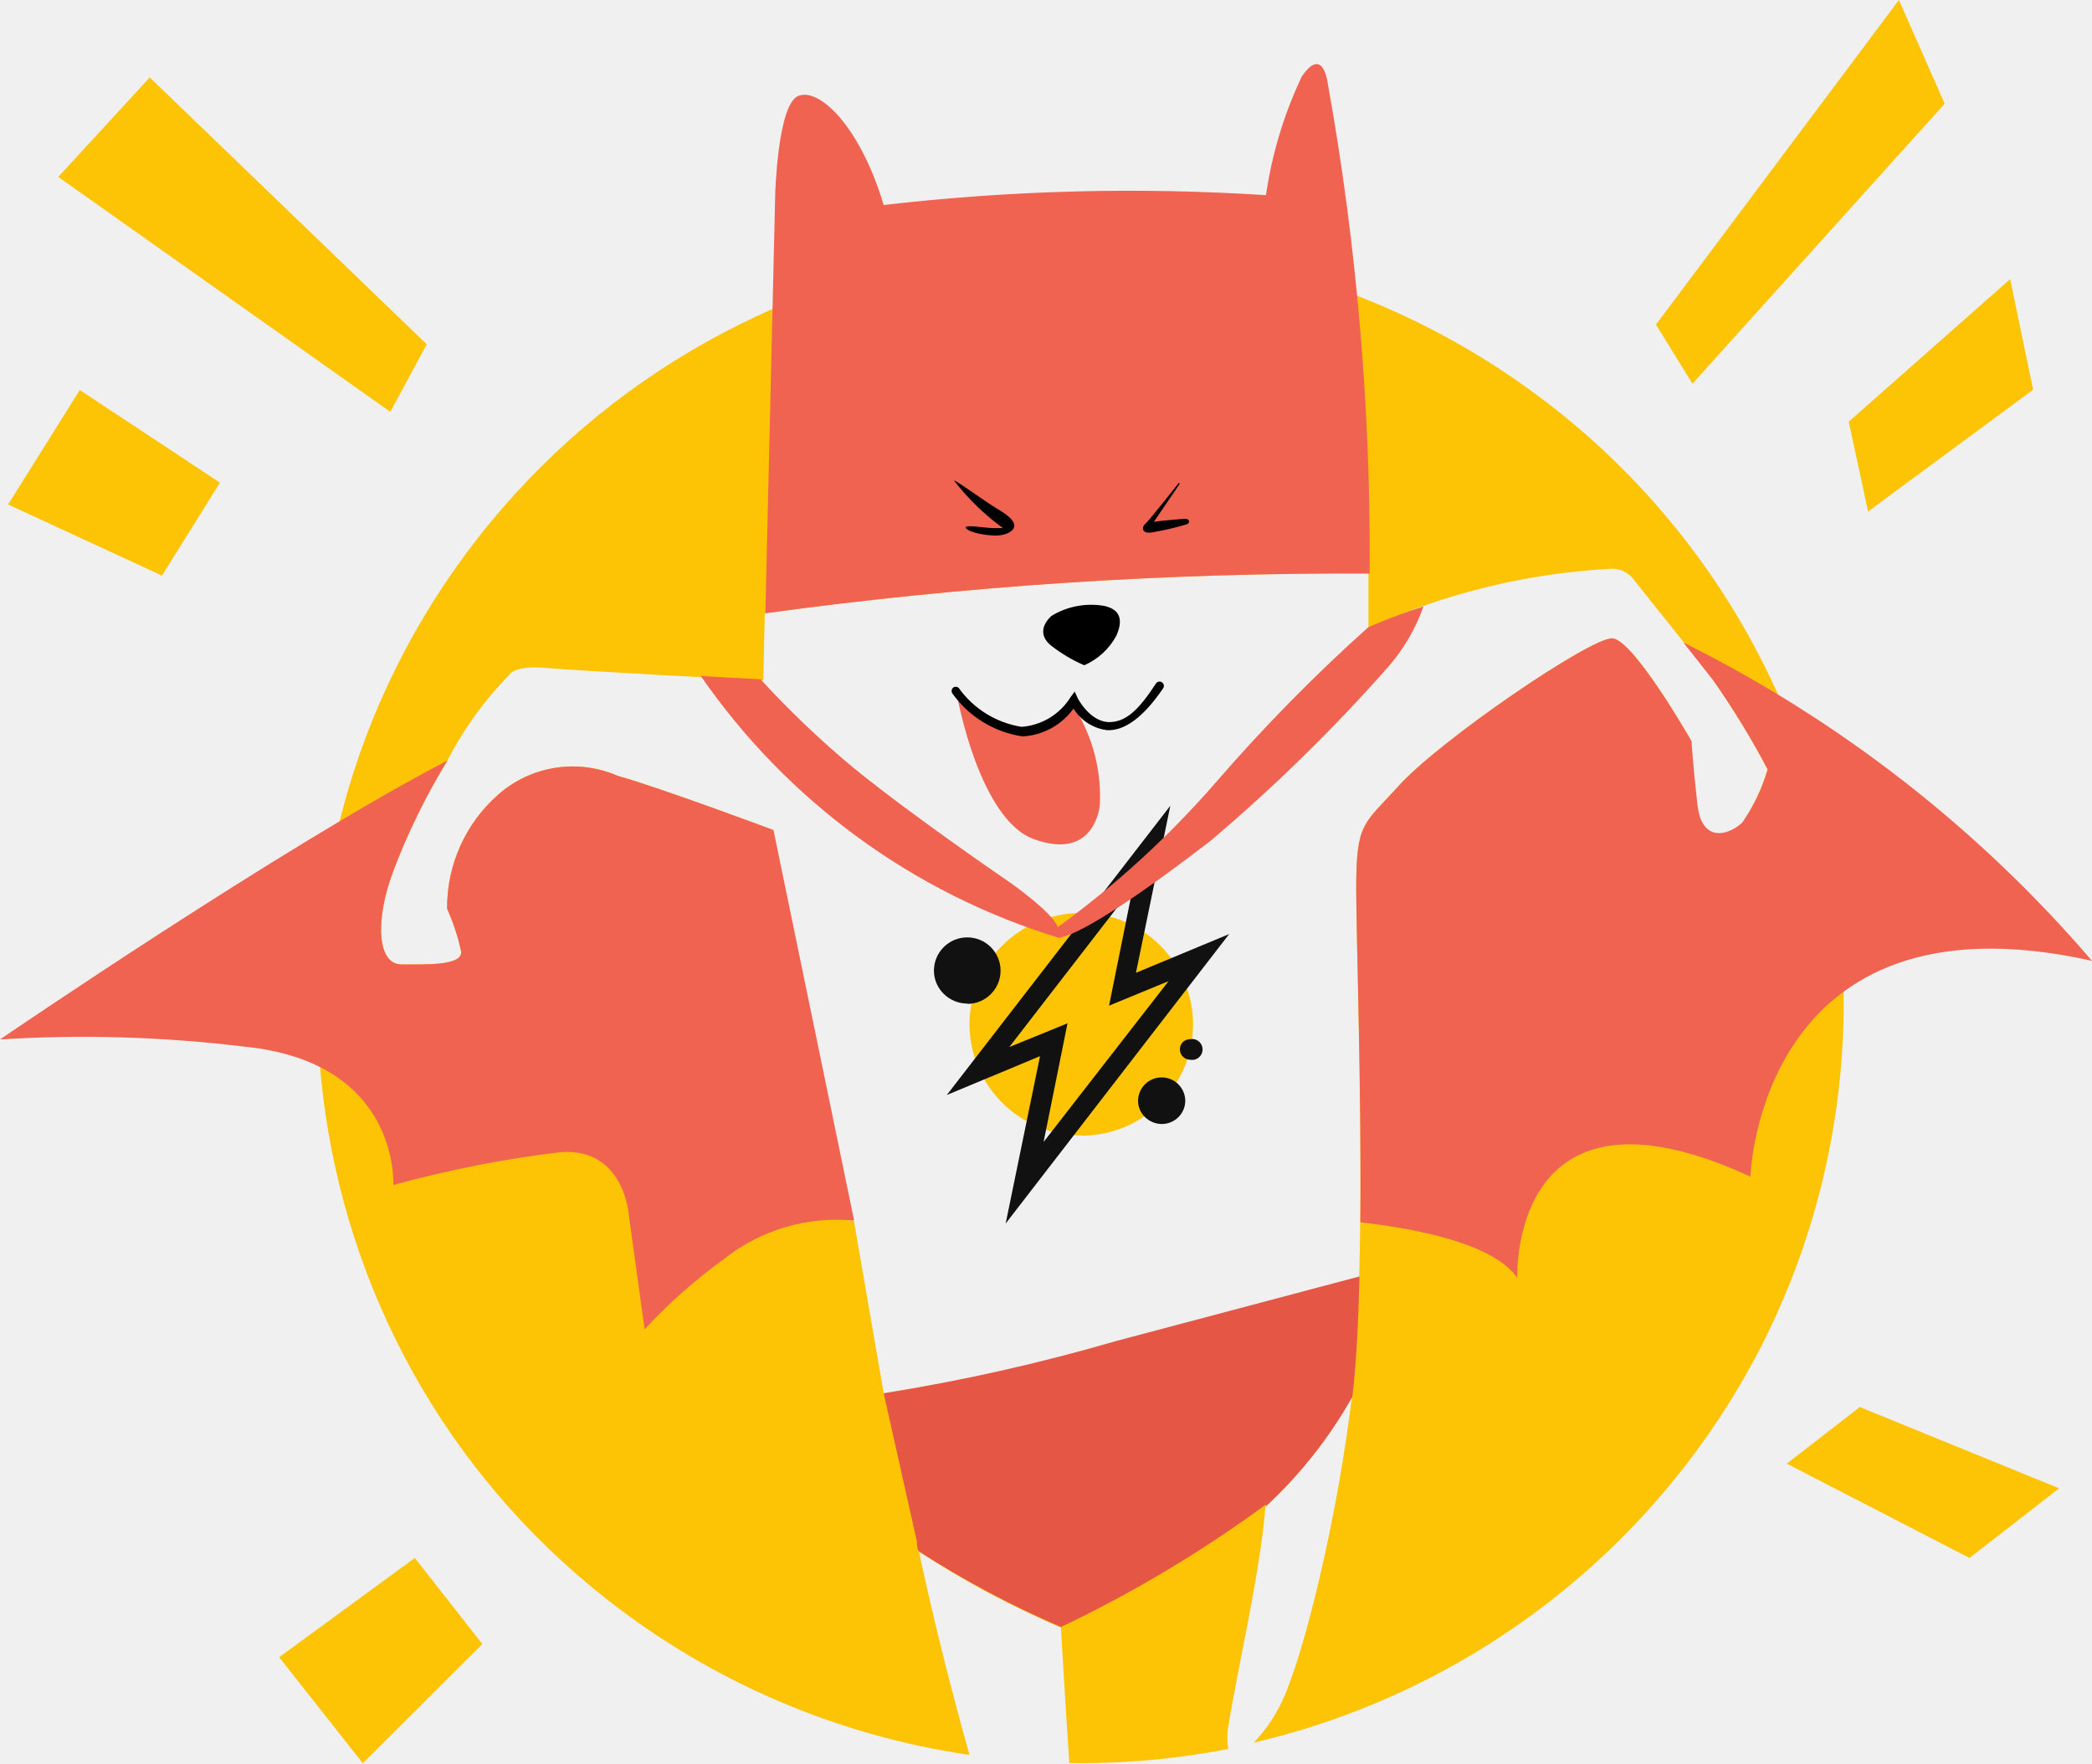
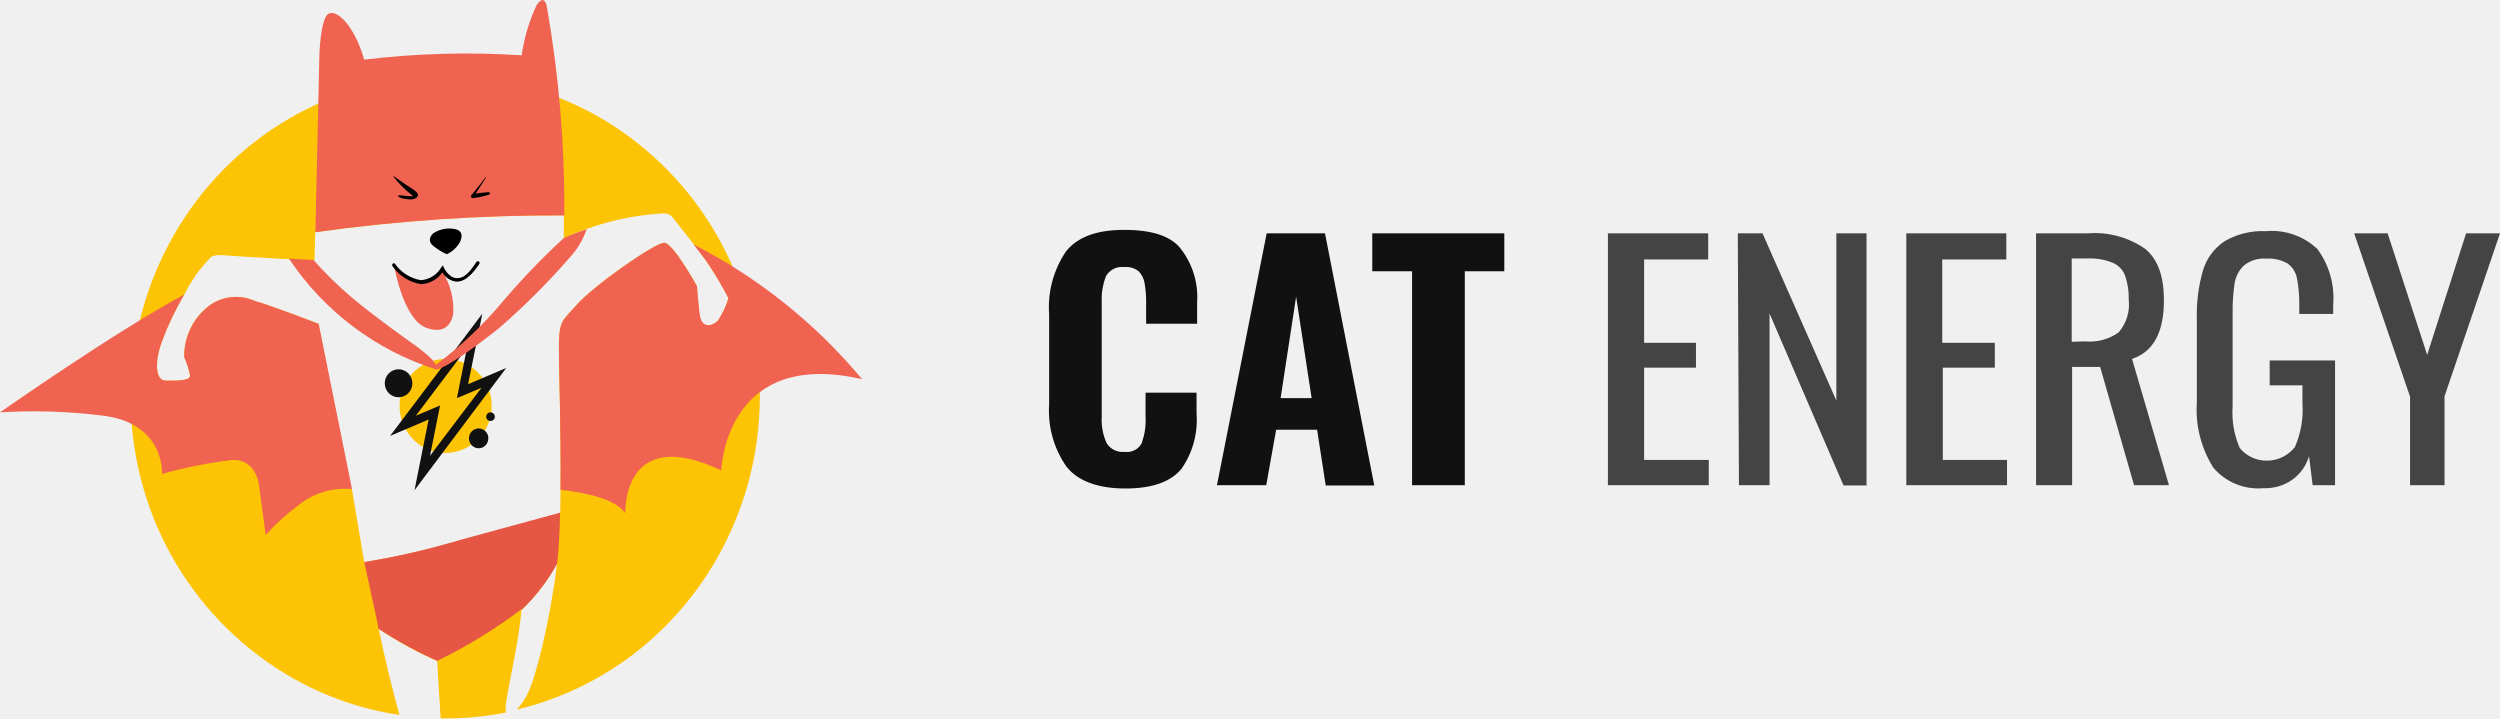
- <svg xmlns="http://www.w3.org/2000/svg" viewBox="0 0 70 59" fill="none">
-   <path d="M59.74 23.8a25.42 25.42 0 0 0-8.03-10.37 25.63 25.63 0 0 0-35.72 4.57 25.33 25.33 0 0 0 4.35 35.54 25.63 25.63 0 0 0 12.1 5.18c-.58-2.07-1.17-4.36-1.69-6.8 1.5.98 3.1 1.83 4.75 2.54 0 0 .12 2.14.28 4.53 1.78.03 3.56-.13 5.32-.47a2.1 2.1 0 0 1 0-.75c.29-1.85 1.08-5.2 1.24-7.35a15.1 15.1 0 0 0 2.9-3.68l-.06.44c-.55 4.22-1.7 8.74-2.4 9.98-.22.42-.5.8-.83 1.15a25.65 25.65 0 0 0 16.93-13.16 25.32 25.32 0 0 0 .86-21.34Zm-1.46 3.77c-.44.42-1.35.71-1.5-.58-.15-1.29-.19-2.2-.19-2.2s-1.93-3.4-2.64-3.43c-.72-.04-5.82 3.44-7.17 4.96-1.16 1.28-1.4 1.19-1.4 3.44 0 1.7.23 8.1.1 13l-8.13 2.15c-2.55.73-5.15 1.3-7.78 1.71l-1-5.78h-.14l-2.56-13.07s-3.8-1.42-5.2-1.81a3.77 3.77 0 0 0-3.99.62 5.03 5.03 0 0 0-1.72 3.82c.2.46.37.95.47 1.44.05.48-1.2.43-2 .43-.79 0-.9-1.43-.28-3.1a22.1 22.1 0 0 1 1.82-3.72 11.78 11.78 0 0 1 2.06-2.86s.14-.34 1.25-.24c1.1.1 7.26.42 7.26.42l.05-2.25c6.7-.92 13.44-1.36 20.2-1.33v1.82a22.58 22.58 0 0 1 8.12-1.98.91.91 0 0 1 .77.38c.33.43 2.4 2.98 2.64 3.34a27.6 27.6 0 0 1 1.82 2.98 6.17 6.17 0 0 1-.86 1.83Z" fill="#FDC305" />
-   <path d="m56.33 21.5 1 1.27a27.6 27.6 0 0 1 1.82 2.98 6.17 6.17 0 0 1-.85 1.77c-.44.42-1.35.71-1.5-.58-.15-1.29-.2-2.14-.2-2.14s-1.94-3.4-2.65-3.44c-.72-.04-5.82 3.44-7.17 4.96-1.16 1.28-1.4 1.19-1.4 3.44 0 1.49.18 6.6.14 11.14 1.8.2 4.46.7 5.25 1.86 0 0-.29-7.12 7.8-3.39 0 0 .28-9.71 11.43-7.22a43.58 43.58 0 0 0-13.67-10.65Zm-10.5-2.3c.04-5.5-.43-11-1.4-16.4 0 0-.15-1.3-.87-.24-.6 1.26-1 2.6-1.2 3.97a71.13 71.13 0 0 0-12.79.33c-.82-2.72-2.21-3.96-2.88-3.64-.67.33-.75 3.26-.75 3.26l-.33 14.04c6.7-.92 13.45-1.36 20.22-1.33Z" fill="#F06351" />
-   <path d="M45.25 46.74c.13-1.06.2-2.47.24-4.03l-8.14 2.16a64.15 64.15 0 0 1-7.78 1.75l1.11 4.96c0 .11 0 .22.07.33 1.5.97 3.1 1.82 4.75 2.53a42.36 42.36 0 0 0 6.86-4.1v.06a15.11 15.11 0 0 0 2.89-3.66Z" fill="#E55645" />
-   <path d="M31.93 16.09c-.05-.1 1 .67 1.4.91.41.24.61.42.61.59 0 .17-.26.33-.62.33s-.91-.11-1-.25c-.07-.14.6 0 .94 0h.3a8.04 8.04 0 0 1-1.63-1.58Zm7.48.11s-1 1.27-1.09 1.33c-.09.06-.17.33.2.29.4-.07.81-.16 1.2-.28.12-.06.08-.2-.11-.18-.19.02-.68.05-1 .1l.85-1.25s.03-.12-.05-.01Zm-3.13 6.06c.46-.2.84-.55 1.08-1 .28-.65 0-.9-.43-.99-.6-.1-1.23.02-1.75.34-.39.37-.34.73 0 1 .34.26.7.48 1.1.65Z" fill="#000" />
-   <path d="M35.92 23.5c-.12.23-.27.44-.46.6-.29.23-.63.36-1 .38-.55.05-1.1-.1-1.54-.44a2 2 0 0 1-.52-.44 1 1 0 0 0-.36-.25s.74 4.08 2.56 4.73c1.82.66 2.16-.75 2.2-1.13a5.56 5.56 0 0 0-.81-3.21c0-.3-.02-.1-.07-.23Z" fill="#F06351" />
-   <path d="M34.22 24.64a3.5 3.5 0 0 1-2.34-1.42.15.15 0 0 1 0-.2.14.14 0 0 1 .1-.04.14.14 0 0 1 .1.04 3.2 3.2 0 0 0 2.1 1.3 2.11 2.11 0 0 0 1.64-.99l.14-.19.1.22s.38.75 1 .8c.61.03 1.05-.42 1.62-1.29a.14.14 0 0 1 .24.16c-.66.97-1.3 1.44-1.89 1.4a1.55 1.55 0 0 1-1.11-.72 2.25 2.25 0 0 1-1.7.93Z" fill="#000" />
-   <path d="M36.18 38a3.73 3.73 0 0 0 3.74-3.73 3.73 3.73 0 0 0-3.74-3.72 3.73 3.73 0 0 0-3.74 3.72 3.73 3.73 0 0 0 3.74 3.72Z" fill="#FDC305" />
-   <path d="m41.14 31.25-3.13 1.3 1.15-5.59-7.48 9.68 3.12-1.3-1.15 5.6 7.49-9.7Zm-7.38 3.8 4.15-5.37-.8 3.97 1.99-.82-4.18 5.38.8-3.97-1.96.8Zm-1.39-1.46c.61 0 1.11-.5 1.11-1.11a1.11 1.11 0 1 0-2.23 0c0 .6.5 1.1 1.12 1.1Zm6.5 4.02c.44 0 .79-.35.79-.78a.79.79 0 0 0-.79-.78.79.79 0 0 0-.79.78c0 .43.36.78.8.78Zm.96-2.15a.35.35 0 1 0 0-.69c-.2 0-.35.15-.35.34 0 .2.16.35.35.35Z" fill="#111" />
-   <path d="M45.78 20.99a57.14 57.14 0 0 0-5.08 5.17 31.74 31.74 0 0 1-5.3 4.86c-.22-.53-1.63-1.51-1.63-1.51s-3.13-2.13-5.19-3.8a31.74 31.74 0 0 1-3.13-2.98l-2-.11a22.57 22.57 0 0 0 11.98 8.76c.86-.13 3.27-1.85 5.08-3.25a57.36 57.36 0 0 0 5.98-5.86c.5-.59.89-1.26 1.14-1.98-1.14.37-1.85.7-1.85.7Z" fill="#F06351" />
-   <path d="m65.07 3.47-8.44 9.37-1.22-1.98 8.13-10.86 1.53 3.47Zm-2.57 13.65 5.53-4.08-.77-3.7-5.4 4.77.65 3.01Zm-2.72 31.85 6.12 3.16 3-2.33-6.67-2.72-2.45 1.9Zm-57.83-43.05 3.06-3.33 9.27 8.93-1.22 2.26-11.11-7.86Zm5.41 10.23-4.69-3.1-2.4 3.83 5.15 2.38 1.94-3.11Zm6.52 35.98-4.54 3.32 2.8 3.55 4-3.99-2.26-2.88Z" fill="#FDC305" />
-   <path d="M25.87 27.77s-3.8-1.42-5.2-1.81a3.77 3.77 0 0 0-3.99.62 5.03 5.03 0 0 0-1.72 3.82c.2.46.37.95.47 1.44.05.48-1.2.43-2 .43-.79 0-.9-1.43-.28-3.1a22.1 22.1 0 0 1 1.82-3.72c-5.44 2.82-14.97 9.33-14.97 9.33a44.6 44.6 0 0 1 8.17.24c5.24.52 4.99 4.63 4.99 4.63 1.84-.5 3.72-.88 5.62-1.1 2.11-.14 2.26 2.1 2.26 2.1l.53 3.83c.8-.87 1.69-1.65 2.64-2.34a6.07 6.07 0 0 1 4.37-1.3l-2.7-13.07Z" fill="#F06351" />
+ <svg xmlns="http://www.w3.org/2000/svg" viewBox="0 0 174 50" fill="none">
+   <g clip-path="url(#a)">
+     <path d="M51.2 19.05a22.3 22.3 0 0 0-6.88-9.13 21.5 21.5 0 0 0-21.62-2.95 21.95 21.95 0 0 0-9 6.97 22.76 22.76 0 0 0-3.04 22.04 22.31 22.31 0 0 0 6.78 9.22c3 2.42 6.57 4 10.36 4.56-.5-1.82-1-3.84-1.44-5.98 1.29.86 2.65 1.6 4.07 2.23 0 0 .1 1.88.24 3.99a21.7 21.7 0 0 0 4.55-.41 1.9 1.9 0 0 1 0-.67c.25-1.63.94-4.57 1.07-6.46.99-.94 1.83-2.03 2.48-3.24l-.05.39c-.47 3.71-1.45 7.68-2.05 8.78-.2.37-.43.7-.71 1 3.1-.74 6-2.16 8.5-4.15 2.5-2 4.55-4.53 6-7.42a22.73 22.73 0 0 0 .75-18.77Zm-1.25 3.3c-.38.38-1.15.64-1.28-.5a30.8 30.8 0 0 1-.16-1.93s-1.65-2.99-2.27-3.02c-.62-.04-4.99 3.02-6.14 4.36-1 1.12-1.2 1.05-1.2 3.03 0 1.49.19 7.12.09 11.43l-6.97 1.9a53.8 53.8 0 0 1-6.67 1.5l-.86-5.09h-.12l-2.2-11.49s-3.25-1.26-4.45-1.6a3.16 3.16 0 0 0-3.42.55 4.42 4.42 0 0 0-1.48 3.36c.18.4.32.83.4 1.27.05.42-1.02.37-1.7.37-.69 0-.79-1.25-.25-2.73a19.9 19.9 0 0 1 1.56-3.26c.46-.93 1.06-1.78 1.77-2.52 0 0 .12-.3 1.07-.21.95.09 6.22.37 6.22.37l.05-1.98c5.73-.8 11.51-1.2 17.3-1.17v1.6a18.95 18.95 0 0 1 6.97-1.74.76.76 0 0 1 .65.34c.3.37 2.06 2.61 2.27 2.94.57.83 1.1 1.7 1.57 2.61a5.5 5.5 0 0 1-.75 1.6v.02Z" fill="#FDC305" />
+     <path d="m48.28 17.02.86 1.12c.57.84 1.1 1.72 1.56 2.62a5.5 5.5 0 0 1-.73 1.55c-.38.38-1.16.63-1.28-.5-.13-1.14-.18-1.89-.18-1.89s-1.65-2.99-2.27-3.02c-.62-.04-4.99 3.02-6.14 4.36-1 1.12-1.2 1.05-1.2 3.03 0 1.3.15 5.8.11 9.8 1.55.17 3.83.6 4.51 1.63 0 0-.25-6.26 6.68-2.98 0 0 .24-8.54 9.8-6.35a37.5 37.5 0 0 0-11.72-9.37Zm-9-2.02c.03-4.84-.37-9.67-1.2-14.43 0 0-.13-1.13-.74-.2-.51 1.1-.86 2.27-1.03 3.48a59.42 59.42 0 0 0-10.96.3c-.7-2.4-1.9-3.49-2.47-3.2-.58.29-.65 2.86-.65 2.86l-.28 12.35a121 121 0 0 1 17.33-1.17Z" fill="#F06351" />
+     <path d="M38.78 39.22c.11-.93.17-2.17.2-3.54l-6.96 1.9a53.8 53.8 0 0 1-6.67 1.54l.95 4.36c0 .1 0 .2.06.29 1.3.85 2.65 1.6 4.07 2.22 2.07-1 4.04-2.21 5.88-3.6v.05c.98-.94 1.82-2.02 2.47-3.22Z" fill="#E55645" />
+     <path d="M27.37 12.26c-.05-.08.85.6 1.2.8.35.22.52.37.52.52 0 .15-.22.3-.53.3-.3 0-.78-.1-.85-.23-.07-.12.51 0 .8 0h.25c-.53-.4-1-.86-1.4-1.39Zm6.41.1s-.86 1.12-.93 1.17c-.08.05-.15.3.16.25.35-.05.7-.13 1.04-.24.1-.06.06-.18-.1-.16-.16.02-.58.04-.85.1l.72-1.11s.03-.1-.04-.01Zm-2.68 5.33c.4-.18.72-.49.93-.87.24-.58 0-.8-.38-.88-.52-.1-1.05.01-1.5.3-.33.32-.29.64 0 .87.3.24.6.43.94.58Z" fill="#000" />
+     <path d="M30.79 18.79a1.46 1.46 0 0 1-1.25.86c-.47.04-.94-.1-1.32-.39a1.7 1.7 0 0 1-.45-.4.85.85 0 0 0-.31-.21s.64 3.59 2.2 4.16c1.55.58 1.84-.66 1.89-1 .05-.99-.2-1.97-.7-2.82 0-.26-.02-.09-.06-.2Z" fill="#F06351" />
+     <path d="M29.33 19.78a2.96 2.96 0 0 1-2-1.24.13.13 0 0 1 0-.18.12.12 0 0 1 .13-.03l.03.03a2.78 2.78 0 0 0 1.8 1.14 1.78 1.78 0 0 0 1.41-.87l.12-.16.09.19s.32.66.85.7c.53.03.9-.37 1.4-1.13a.12.12 0 0 1 .17-.03c.02.01.04.04.05.08 0 .03 0 .06-.02.09-.57.86-1.1 1.27-1.62 1.23a1.3 1.3 0 0 1-.95-.64 1.95 1.95 0 0 1-1.46.82Z" fill="#000" />
+     <path d="M31 31.53a3.25 3.25 0 0 0 3.22-3.27 3.25 3.25 0 0 0-3.21-3.28 3.24 3.24 0 0 0-3.2 3.28c0 1.8 1.43 3.27 3.2 3.27Z" fill="#FDC305" />
+     <path d="m35.26 25.6-2.68 1.14.99-4.91-6.42 8.51 2.68-1.14-.98 4.92 6.4-8.53Zm-6.32 3.34 3.56-4.72-.7 3.49 1.71-.72-3.58 4.73.7-3.5-1.7.72Zm-1.2-1.29c.53 0 .96-.43.96-.97a.97.97 0 0 0-.96-.98.97.97 0 0 0-.96.98c0 .54.43.97.96.97Zm5.58 3.55c.37 0 .67-.31.67-.7 0-.37-.3-.68-.67-.68-.38 0-.68.3-.68.69 0 .38.3.69.68.69Zm.82-1.9a.3.3 0 0 0 .3-.3.3.3 0 0 0-.3-.3.3.3 0 0 0-.3.3c0 .17.13.3.3.3Z" fill="#111" />
+     <path d="M39.24 16.57c-1.55 1.42-3 2.94-4.36 4.55a27.48 27.48 0 0 1-4.54 4.27c-.19-.46-1.4-1.32-1.4-1.32s-2.68-1.88-4.44-3.35a27.62 27.62 0 0 1-2.68-2.62l-1.71-.1a19.39 19.39 0 0 0 10.26 7.72c.73-.13 2.8-1.64 4.35-2.87a49.8 49.8 0 0 0 5.13-5.15c.43-.52.76-1.1.98-1.75-.98.34-1.6.62-1.6.62Zm-17.06 5.97s-3.26-1.26-4.46-1.6a3.16 3.16 0 0 0-3.42.55 4.42 4.42 0 0 0-1.48 3.36c.18.4.32.83.41 1.27.04.42-1.03.37-1.71.37-.68 0-.79-1.25-.25-2.73a19.9 19.9 0 0 1 1.56-3.26c-4.66 2.48-12.83 8.2-12.83 8.2a38.4 38.4 0 0 1 7 .21c4.5.46 4.28 4.07 4.28 4.07 1.58-.44 3.19-.76 4.81-.96 1.82-.13 1.95 1.85 1.95 1.85l.45 3.36c.69-.76 1.45-1.45 2.27-2.06a5.11 5.11 0 0 1 3.74-1.13l-2.32-11.5Z" fill="#F06351" />
+     <path d="M74.22 32.47a6.8 6.8 0 0 1-1.2-4.34v-6.26a6.9 6.9 0 0 1 1.18-4.38c.8-1 2.15-1.5 4.08-1.49 1.92 0 3.22.44 3.9 1.31a5.51 5.51 0 0 1 1.14 3.75v1.47h-3.55v-1.6c0-.41-.04-.83-.11-1.24-.05-.3-.19-.58-.4-.8a1.35 1.35 0 0 0-1-.3 1.28 1.28 0 0 0-1.28.62 4.46 4.46 0 0 0-.3 1.84v7.95a3.9 3.9 0 0 0 .34 1.84 1.3 1.3 0 0 0 1.24.61c.25.03.5 0 .71-.12.22-.1.39-.28.5-.5.2-.59.3-1.2.26-1.83v-1.67h3.55v1.45a5.94 5.94 0 0 1-1.05 3.85c-.76.92-2.06 1.37-3.91 1.37s-3.3-.5-4.1-1.53Zm13.94-16.23h4.06l3.43 17.55h-3.38l-.6-3.88h-2.85l-.69 3.86h-3.43l3.46-17.53Zm3.13 11.47-1.08-7.06-1.08 7.06h2.16Zm6.99-8.83h-2.77v-2.64h9.19v2.64h-2.75v14.89h-3.67v-14.89Z" fill="#111" />
+     <path d="M111.91 16.24h6.98v1.82h-4.46v5.8h3.61v1.73h-3.61v6.42h4.5v1.76h-7.02v-17.53Zm9.04 0h1.72l5.14 11.64v-11.64h2.1v17.55h-1.6l-5.15-11.97v11.95h-2.13l-.08-17.53Zm11.73 0h6.96v1.82h-4.46v5.8h3.66v1.73h-3.62v6.42h4.47v1.76h-7.01v-17.53Zm9.02 0h3.63a6.12 6.12 0 0 1 4 1.1c.86.72 1.28 1.91 1.28 3.56 0 2.23-.74 3.59-2.22 4.08l2.57 8.79h-2.43l-2.36-8.23h-1.95v8.23h-2.51v-17.53Zm3.44 7.52c.83.08 1.65-.15 2.32-.63a2.96 2.96 0 0 0 .7-2.27 4.77 4.77 0 0 0-.25-1.67 1.58 1.58 0 0 0-.86-.9 4.18 4.18 0 0 0-1.76-.3h-1.1v5.8l.95-.03Zm8.86 8.71a7.57 7.57 0 0 1-1.1-4.47v-5.85c-.03-1.13.12-2.26.43-3.34.25-.82.77-1.53 1.5-2.02.86-.5 1.86-.75 2.87-.7a4.62 4.62 0 0 1 3.59 1.24 5.74 5.74 0 0 1 1.1 3.87v.65h-2.36v-.54c.01-.65-.04-1.3-.16-1.94a1.66 1.66 0 0 0-.65-1.03 2.63 2.63 0 0 0-1.47-.34 2.2 2.2 0 0 0-1.56.47c-.35.32-.58.76-.66 1.23-.1.69-.15 1.39-.14 2.08v6.51c-.07 1 .1 1.98.5 2.9a2.42 2.42 0 0 0 1.94.87 2.48 2.48 0 0 0 1.9-.95c.41-.97.6-2 .52-3.05v-1.24h-2.28v-1.73h4.55v8.68h-1.56l-.25-2.02c-.2.67-.62 1.26-1.2 1.66-.58.4-1.28.6-2 .57a4.09 4.09 0 0 1-3.52-1.5Zm13.73-4.89-3.88-11.34h2.33l2.75 8.46 2.71-8.46h2.36l-3.86 11.34v6.19h-2.4v-6.19Z" fill="#444" />
+   </g>
+   <defs>
+     <clipPath id="a">
+       <path fill="#fff" d="M0 0h174v50h-174z" />
+     </clipPath>
+   </defs>
</svg>
